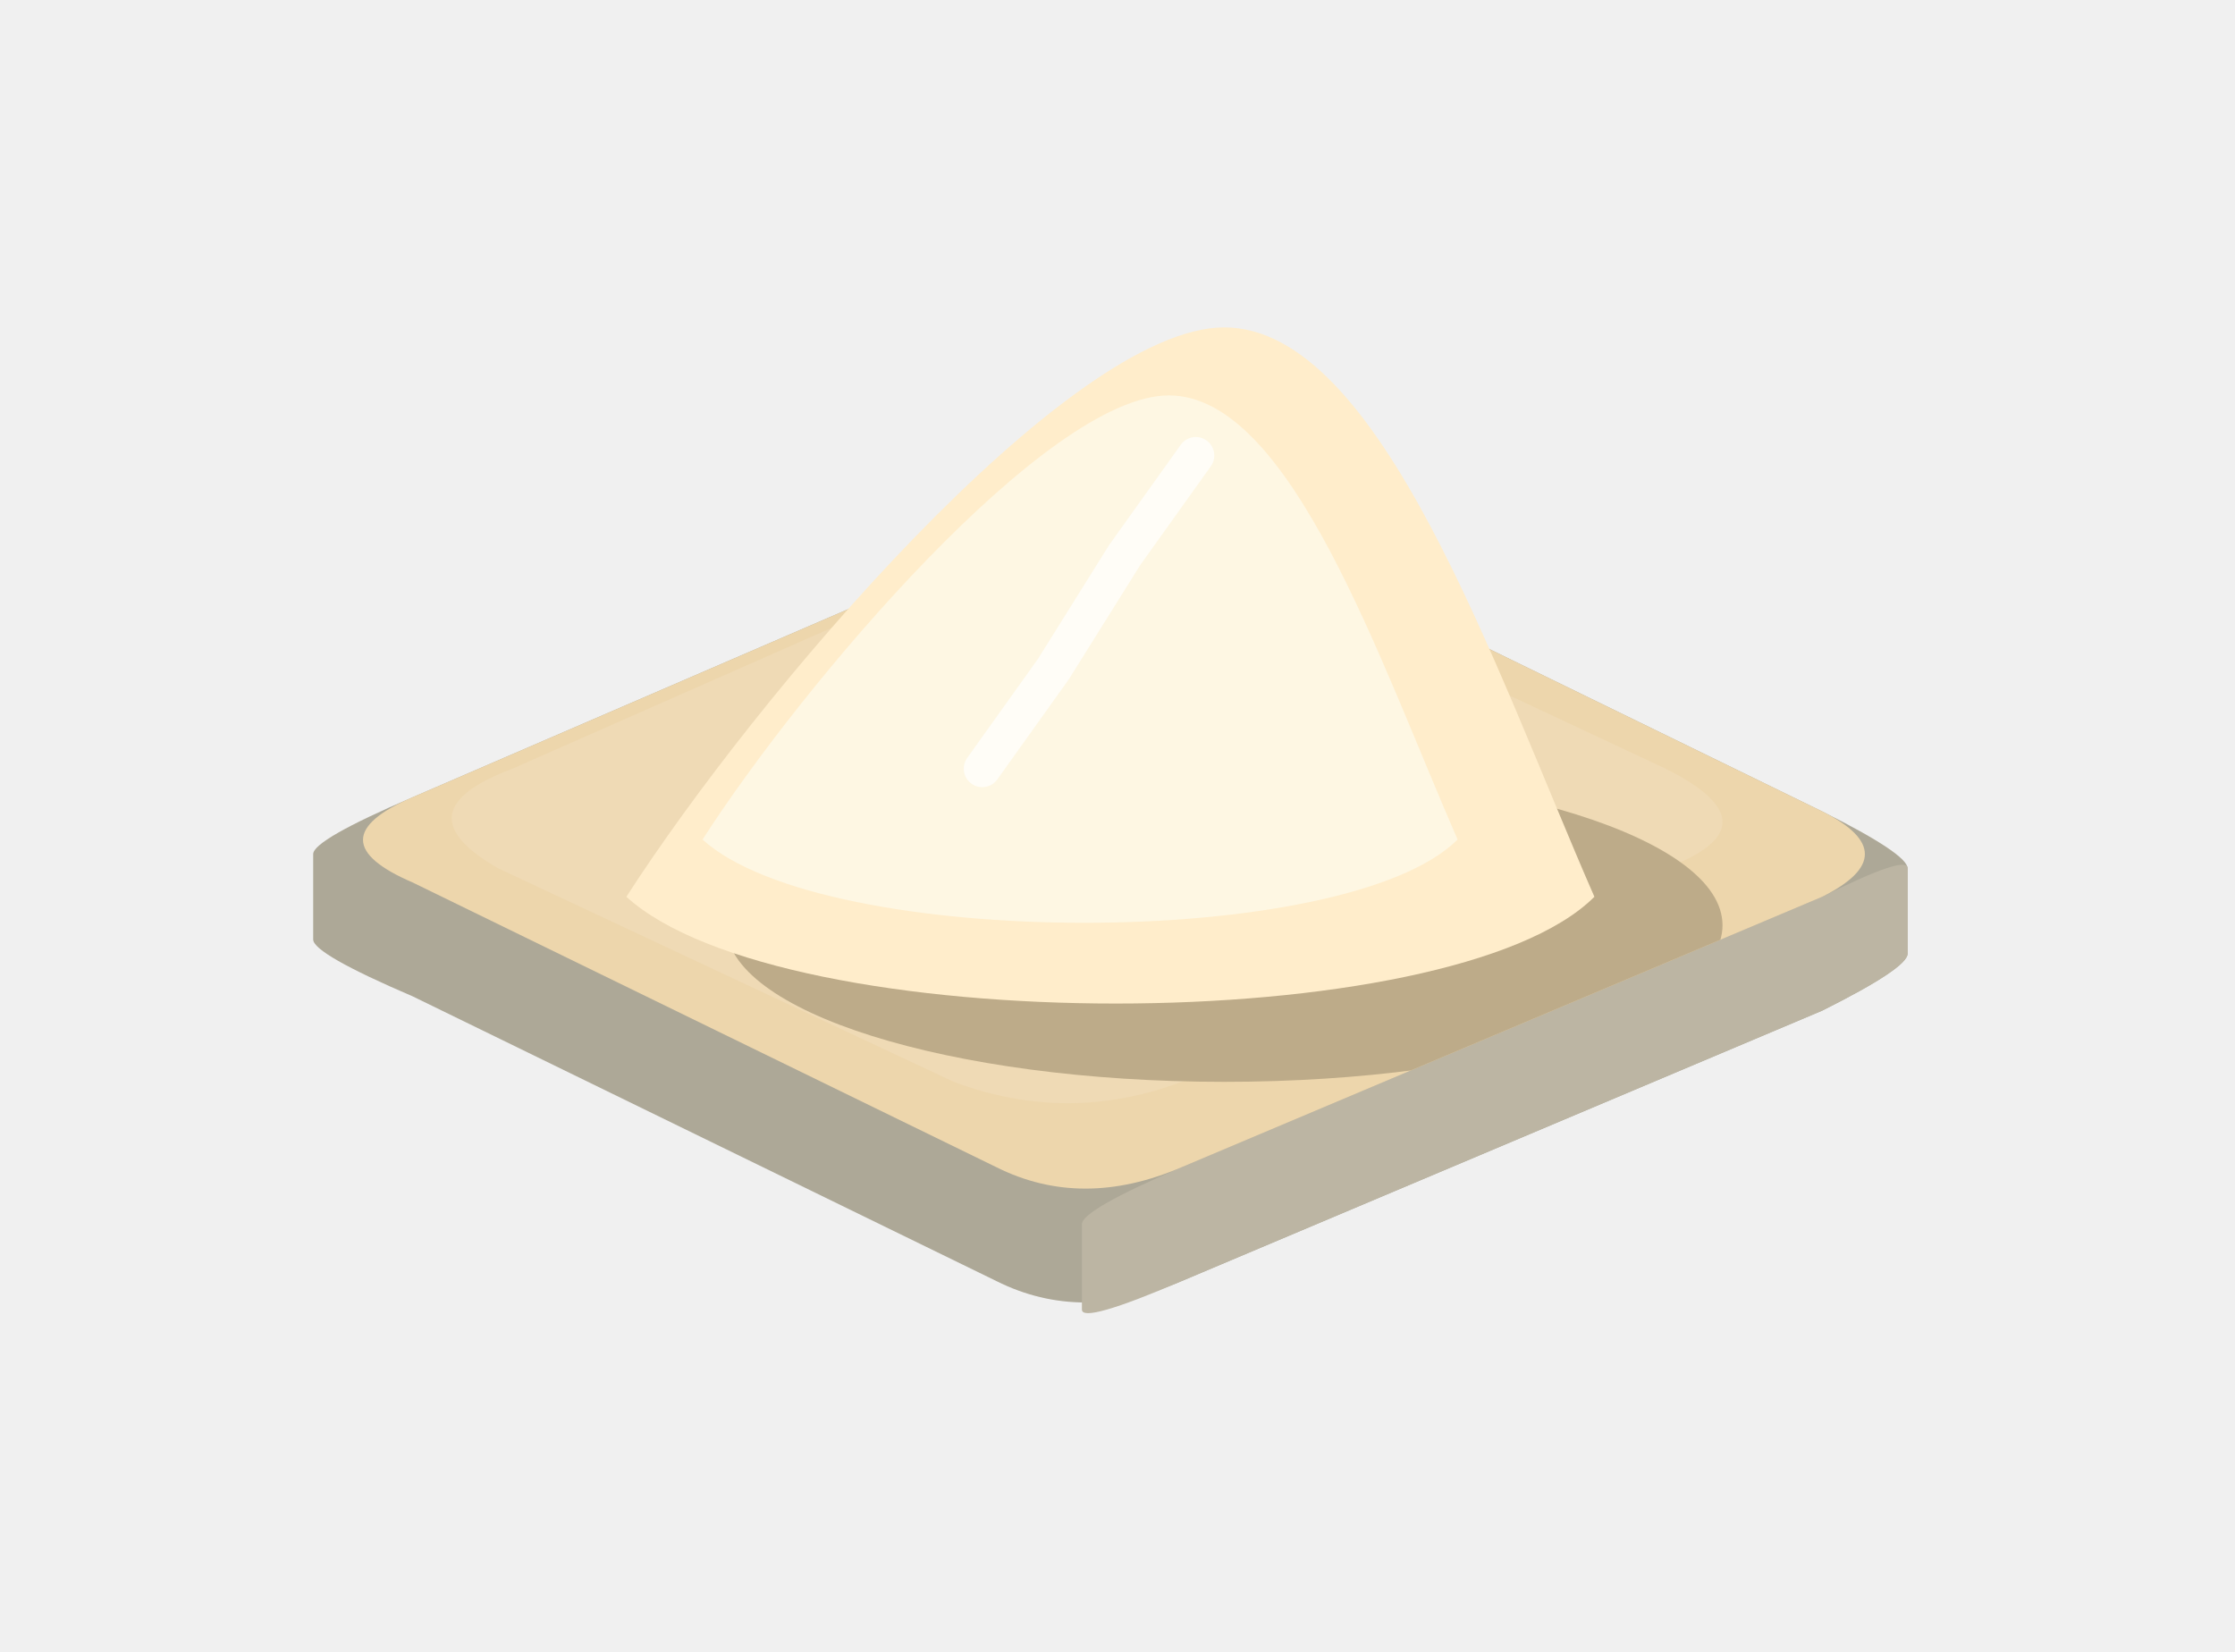
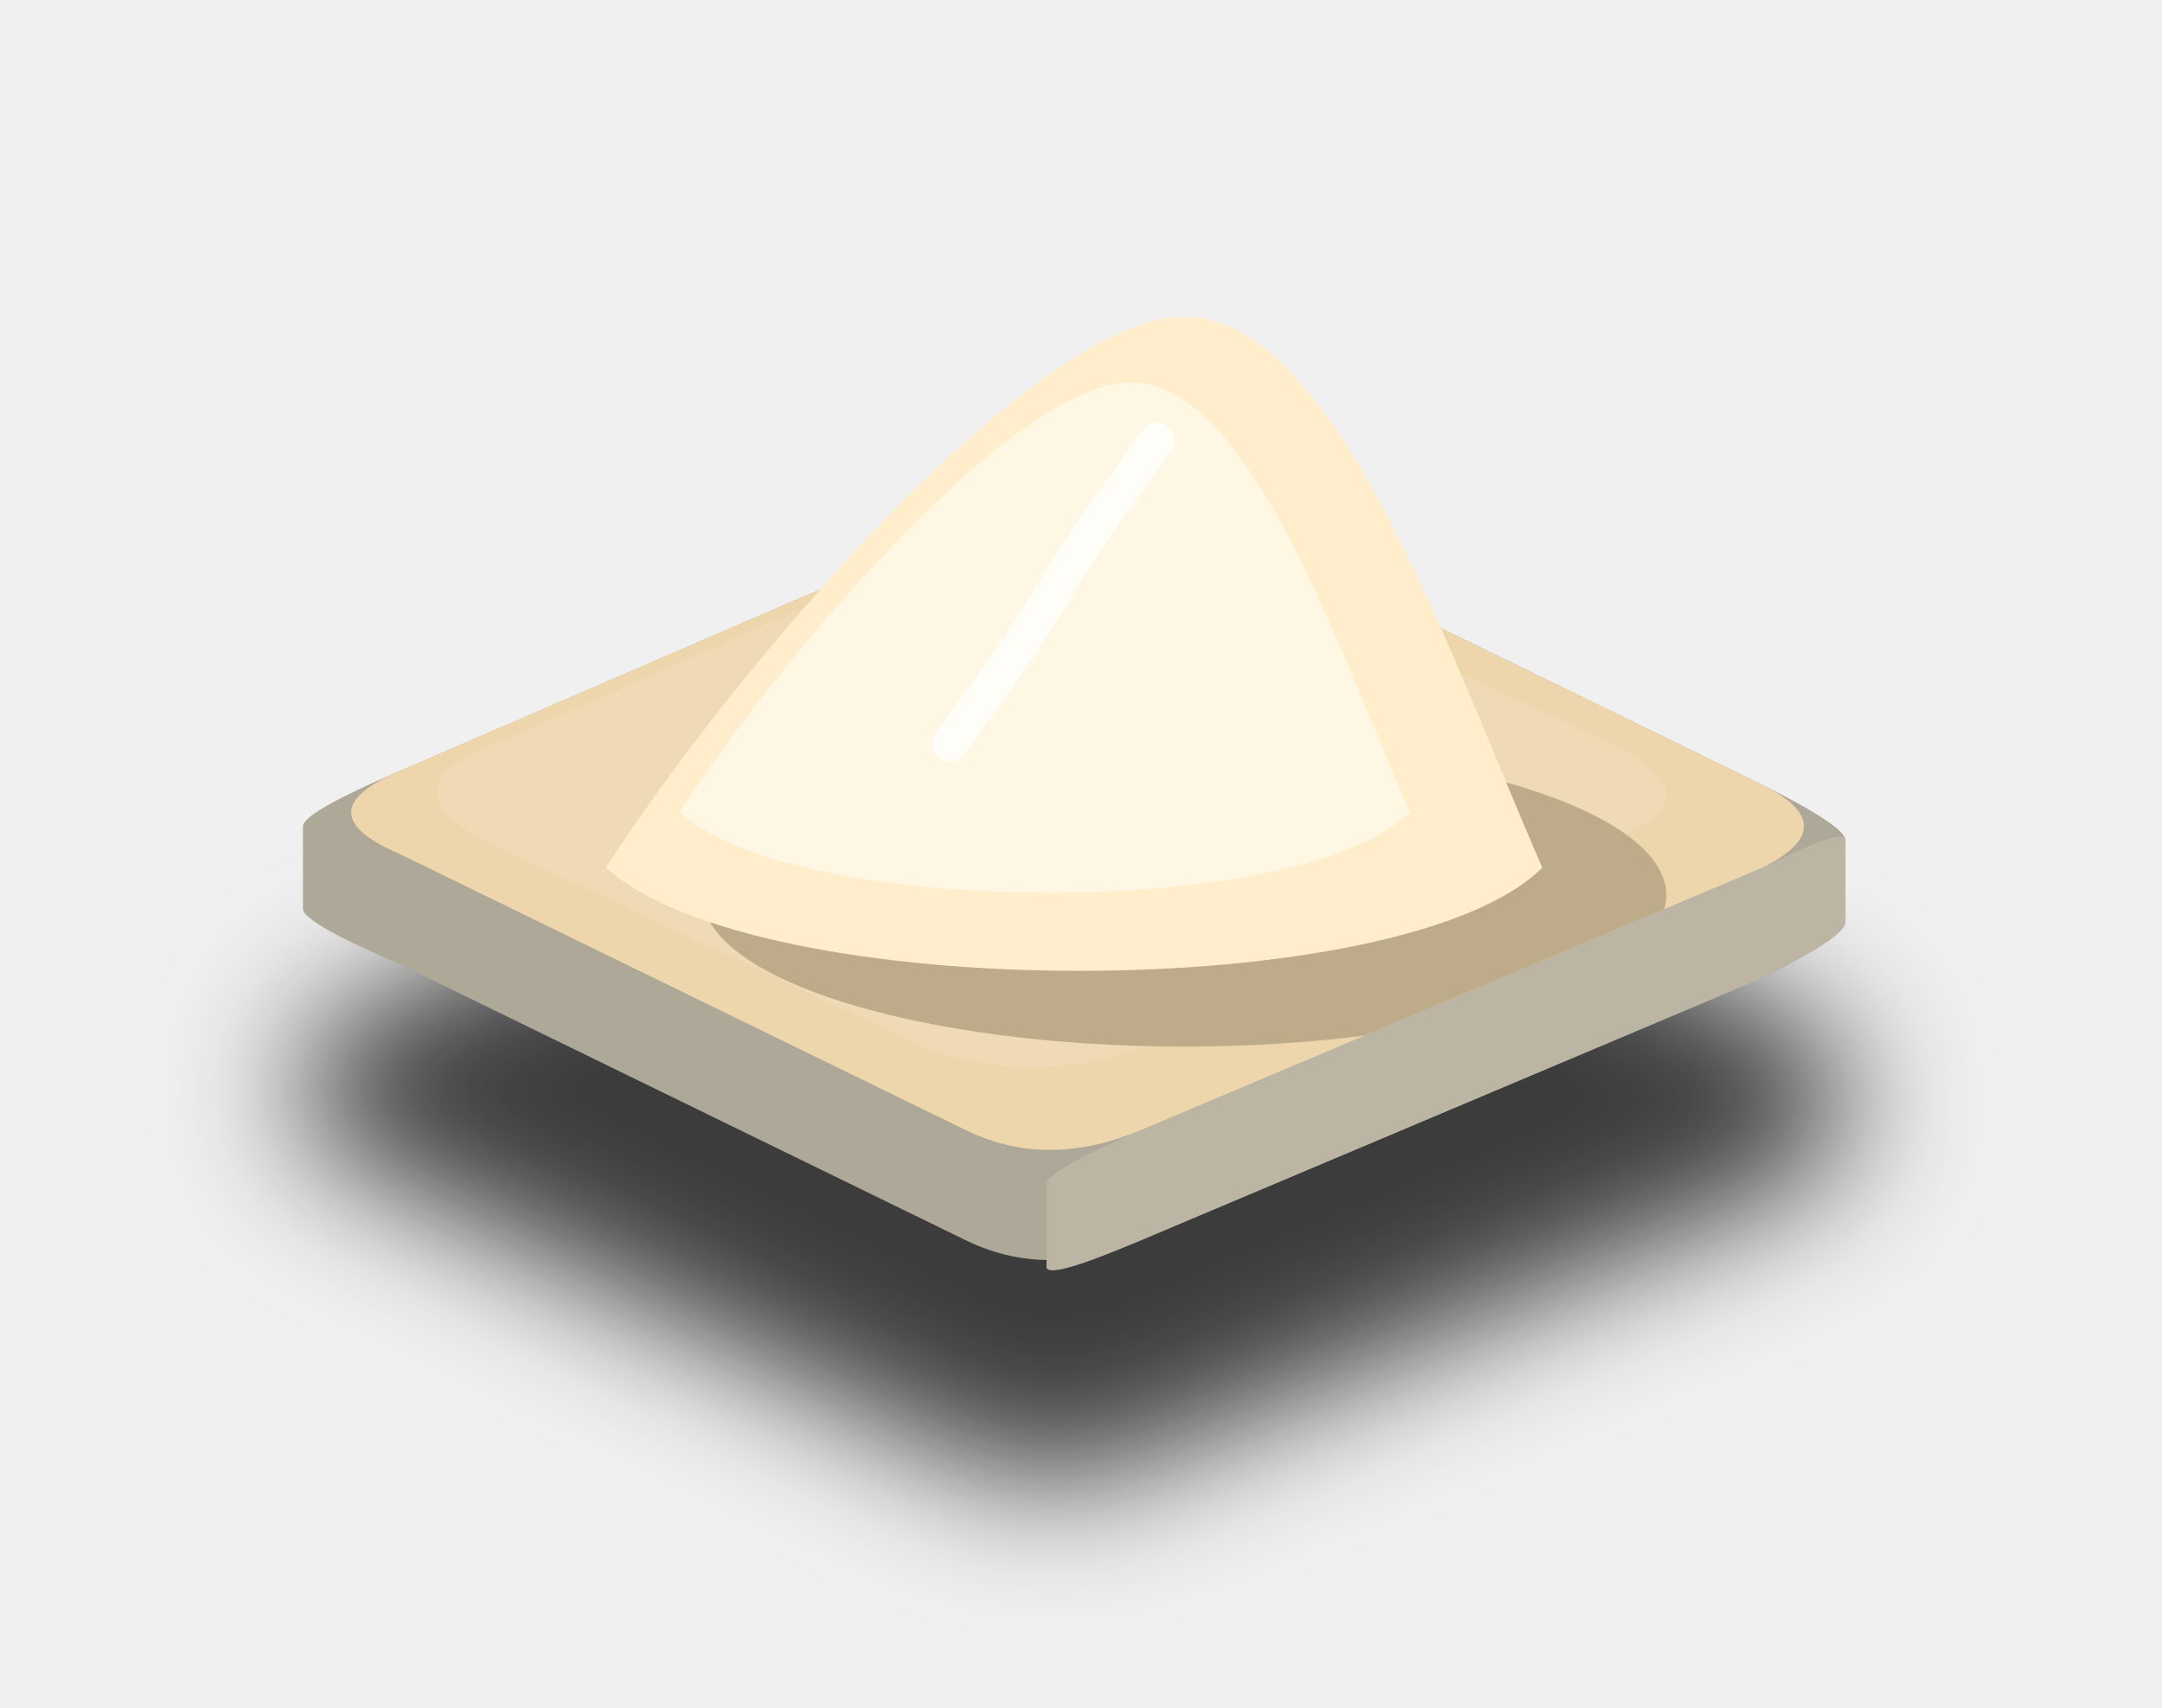
- <svg xmlns="http://www.w3.org/2000/svg" viewBox="0 0 157 116" width="157" height="116">
+ <svg xmlns="http://www.w3.org/2000/svg" viewBox="0 0 157 124" width="157" height="124">
  <defs>
+     <path id="mound-sand-cream-outline" d="M73 37Q80 34 87 37L128 57Q134 60 134 61L134 67Q134 68 128 71L83 90Q76 93 70 90L29 70Q22 67 22 66L22 60Q22 59 29 56Z" />
    <clipPath id="mound-sand-cream-top-clip">
      <path d="M73 37Q80 34 87 37L128 57Q134 60 128 63L83 82Q76 85 70 82L29 62Q22 59 29 56Z" />
    </clipPath>
+     <filter id="mound-sand-cream-shadow-blur" x="-20%" y="-40%" width="140%" height="180%">
+       <feGaussianBlur stdDeviation="5" />
+     </filter>
  </defs>
  <g id="mound-sand-cream">
+     <use id="mound-sand-cream-shadow" href="#mound-sand-cream-outline" fill="#000" opacity="0.75" transform="translate(0 16)" filter="url(#mound-sand-cream-shadow-blur)" />
    <g id="mound-sand-cream-tile">
-       <path fill="#ada897" d="M73 37Q80 34 87 37L128 57Q134 60 134 61L134 67Q134 68 128 71L83 90Q76 93 70 90L29 70Q22 67 22 66L22 60Q22 59 29 56Z" />
+       <use href="#mound-sand-cream-outline" fill="#ada897" />
      <path fill="#bcb5a3" d="M76 86Q76 85 83 82L128 63Q134 60 134 61L134 67Q134 68 128 71L83 90Q76 93 76 92Z" />
      <path fill="#edd6ac" d="M73 37Q80 34 87 37L128 57Q134 60 128 63L83 82Q76 85 70 82L29 62Q22 59 29 56Z" />
      <path fill="#efdab5" d="M70 39Q78 36 85 39L117 54Q125 58 117 61L83 76Q75 79 67 76L35 61Q28 57 36 54Z" clip-path="url(#mound-sand-cream-top-clip)" />
    </g>
    <g id="mound-sand-cream-mound">
      <clipPath id="mound-sand-cream-mound-clip">
        <path d="M44 63c9-14 31-40 42-40 11 0 19 24 26 40-10 10-57 10-68 0z" />
      </clipPath>
      <ellipse id="mound-sand-cream-contact" cx="86" cy="65" rx="35" ry="11" fill="#bdab89" clip-path="url(#mound-sand-cream-top-clip)" />
      <path fill="#ffedcb" d="M44 63c9-14 31-40 42-40 11 0 19 24 26 40-10 10-57 10-68 0z" />
      <g clip-path="url(#mound-sand-cream-mound-clip)">
        <path fill="#fef7e3" d="M44 63c9-14 31-40 42-40 11 0 19 24 26 40-10 10-57 10-68 0z" transform="translate(82.5 58.9) scale(0.78) translate(-86.5 -62.9)" />
      </g>
      <path id="mound-sand-cream-gloss" d="M84 32 79 39 74 47 69 54" fill="none" stroke="#fff" stroke-width="2.6" stroke-linecap="round" stroke-linejoin="round" opacity="0.7" />
    </g>
  </g>
</svg>
